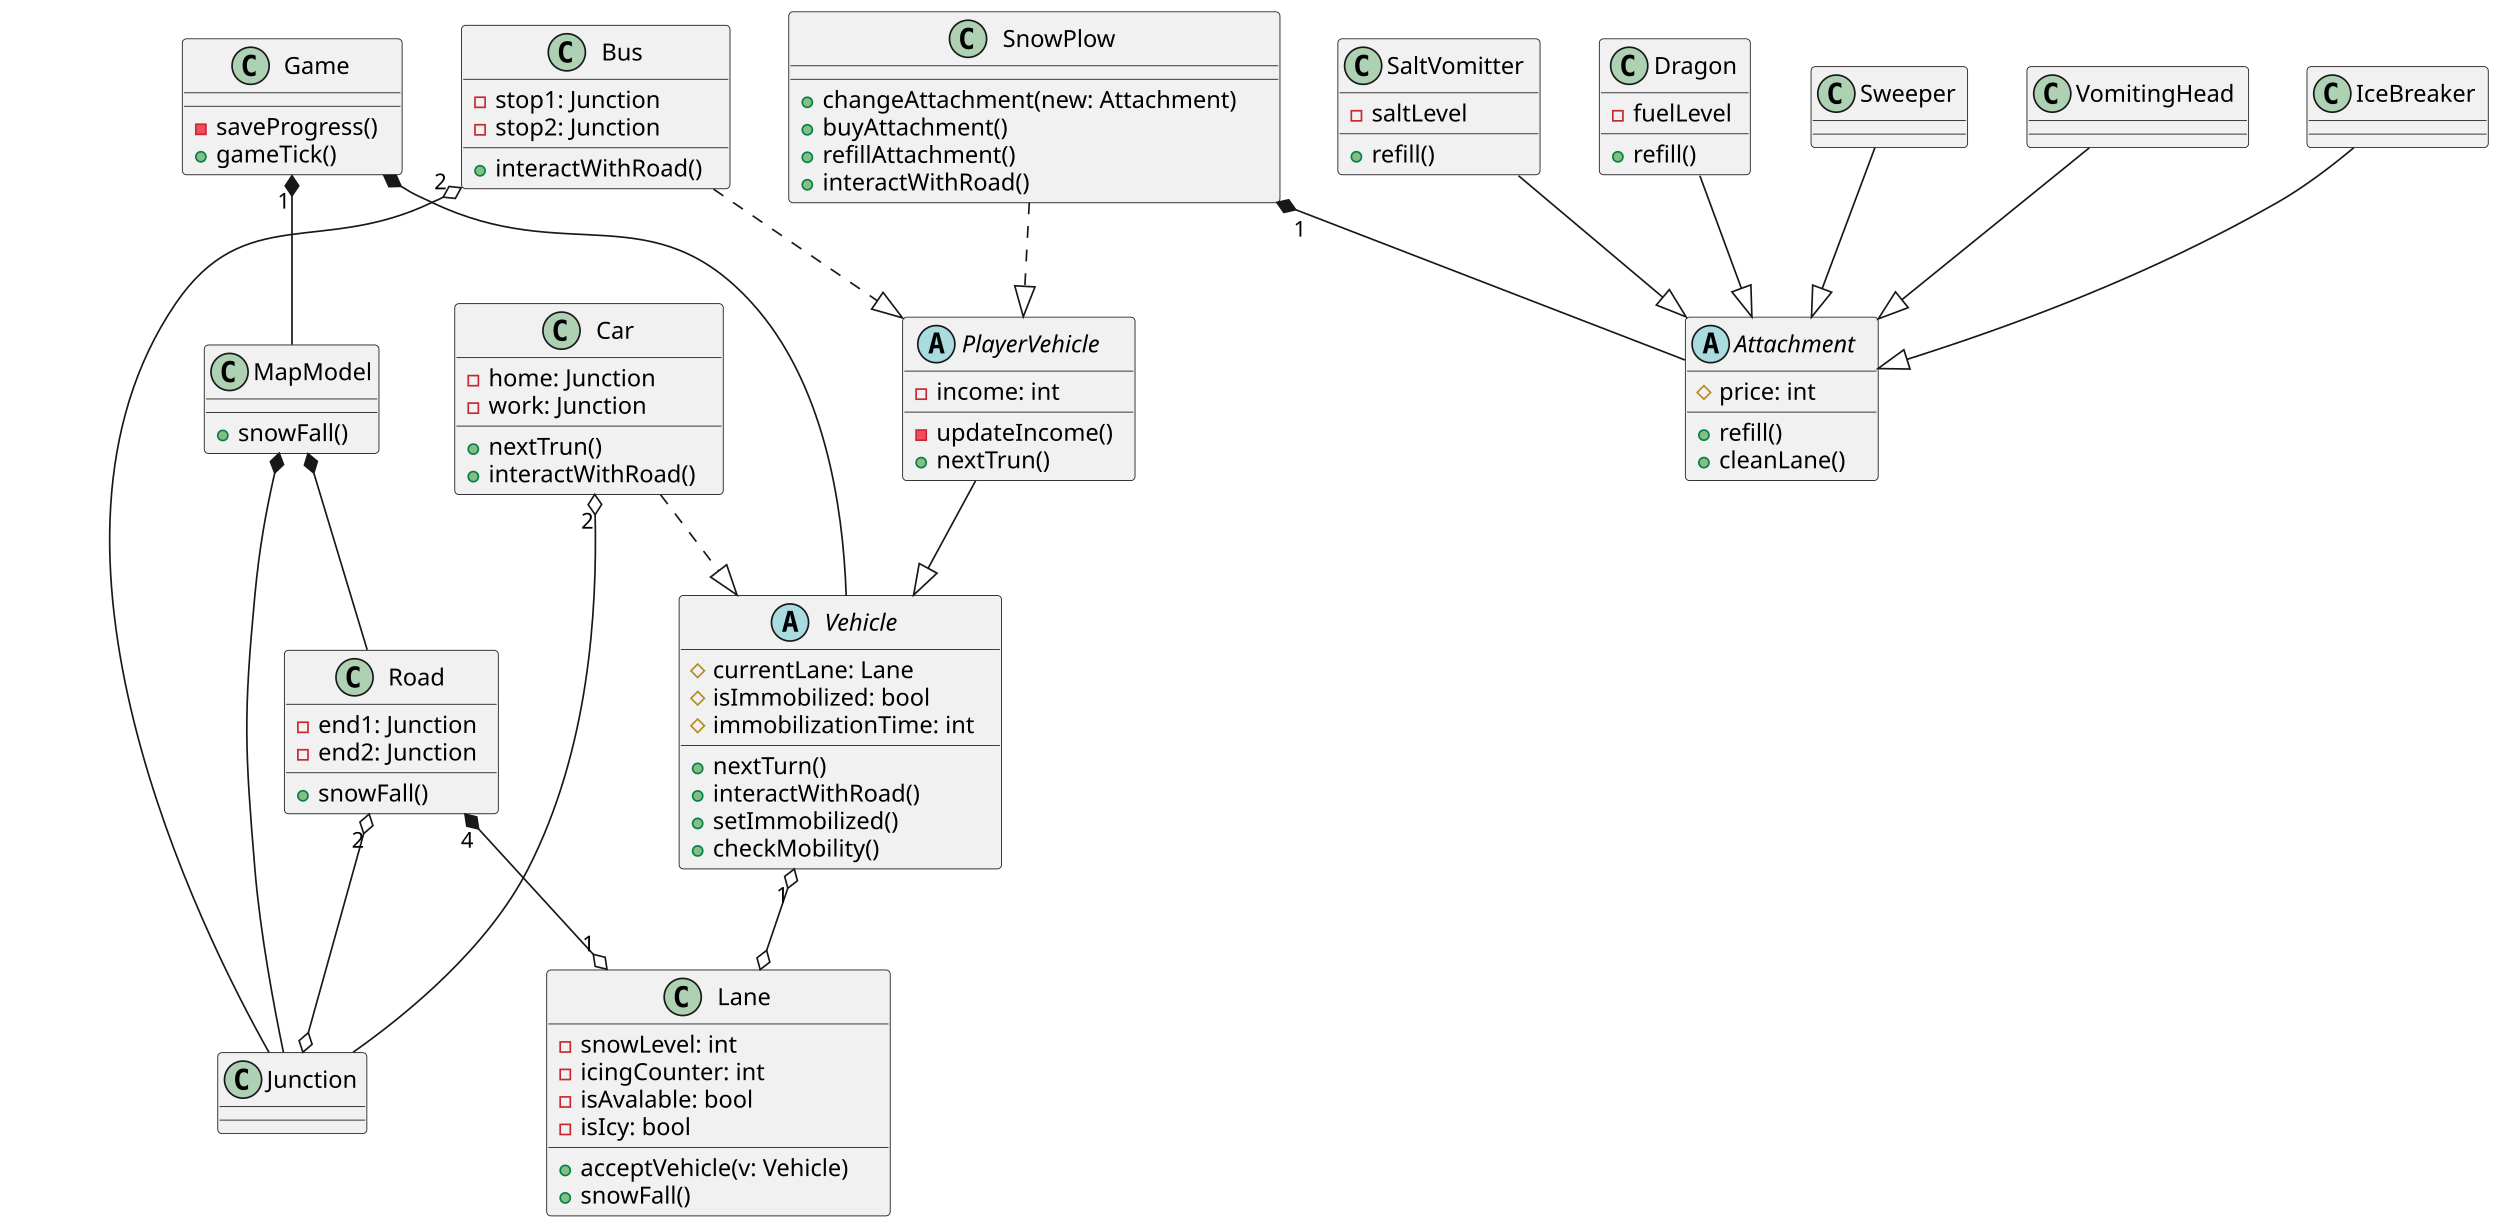
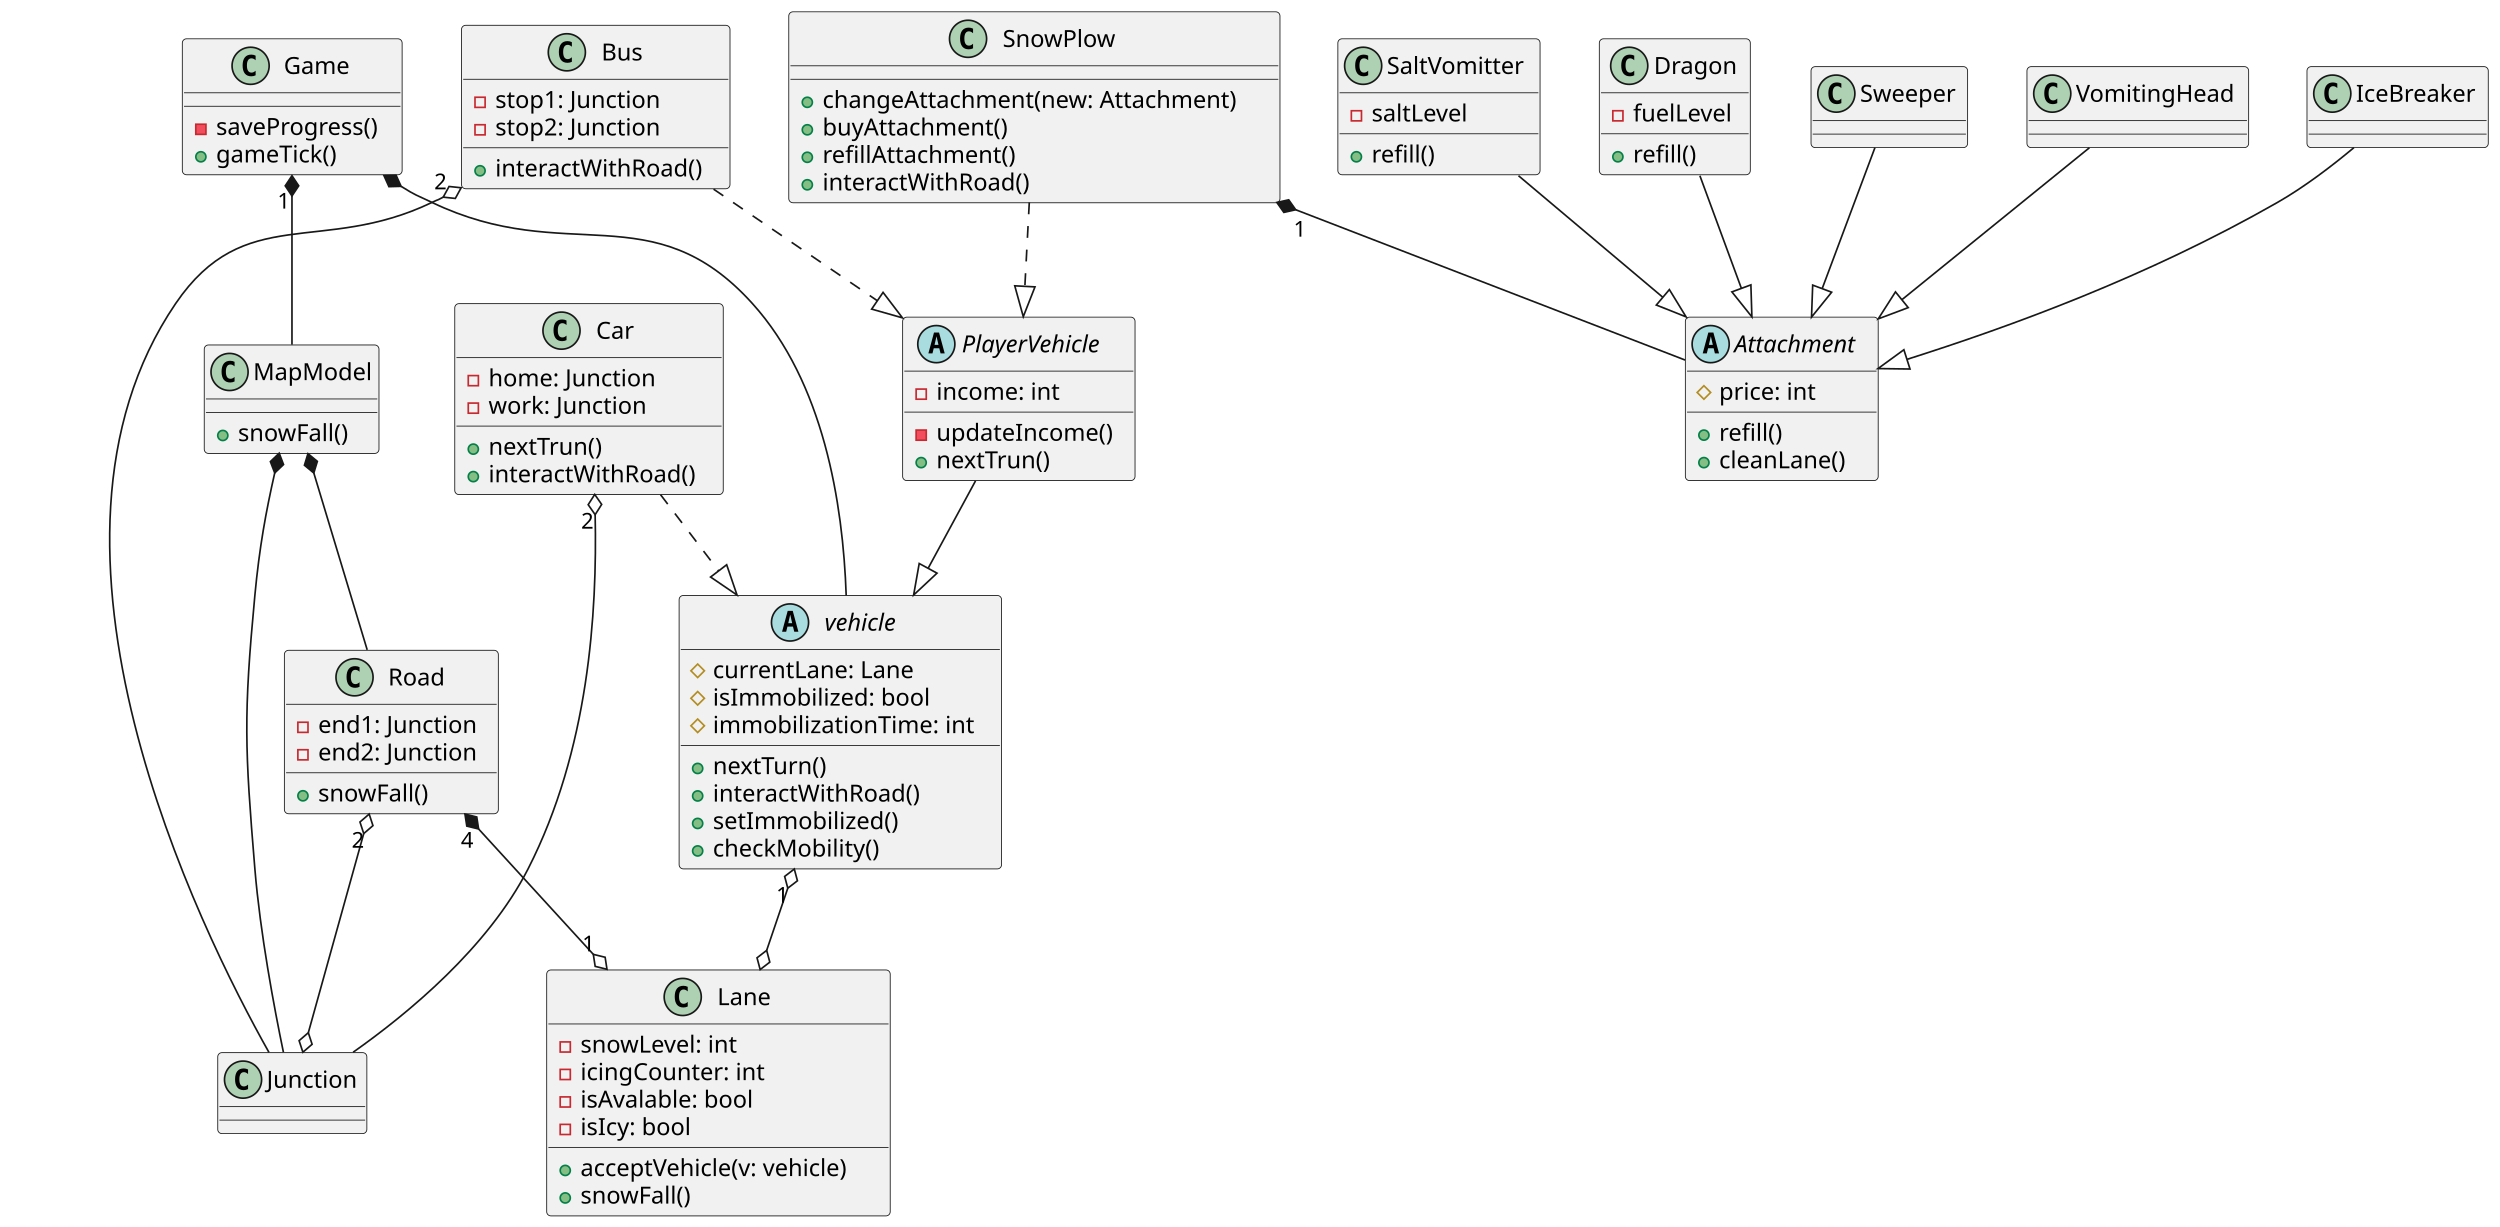
<svg xmlns="http://www.w3.org/2000/svg" contentStyleType="text/css" height="727px" preserveAspectRatio="none" style="width:1482px;height:727px;background:#FFFFFF;" version="1.1" viewBox="0 0 1482 727" width="1482px" zoomAndPan="magnify">
  <defs />
  <g>
    <g id="elem_Vehicle">
-       <rect codeLine="3" fill="#F1F1F1" height="162.078" id="Vehicle" rx="2.5" ry="2.5" style="stroke:#181818;stroke-width:0.5;" width="191.143" x="402.58" y="353" />
+       <rect codeLine="3" fill="#F1F1F1" height="162.078" id="vehicle" rx="2.5" ry="2.5" style="stroke:#181818;stroke-width:0.5;" width="191.143" x="402.58" y="353" />
      <ellipse cx="468.325" cy="369" fill="#A9DCDF" rx="11" ry="11" style="stroke:#181818;stroke-width:1.0;" />
      <path d="M468.434,364.344 L467.278,369.422 L469.606,369.422 L468.434,364.344 Z M466.95,362.109 L469.934,362.109 L473.293,374.5 L470.84,374.5 L470.075,371.438 L466.793,371.438 L466.043,374.5 L463.606,374.5 L466.95,362.109 Z " fill="#000000" />
-       <text fill="#000000" font-family="sans-serif" font-size="14" font-style="italic" lengthAdjust="spacing" textLength="51.153" x="488.825" y="373.847">Vehicle</text>
+       <text fill="#000000" font-family="sans-serif" font-size="14" font-style="italic" lengthAdjust="spacing" textLength="51.153" x="488.825" y="373.847">vehicle</text>
      <line style="stroke:#181818;stroke-width:0.5;" x1="403.58" x2="592.723" y1="385" y2="385" />
      <polygon fill="none" points="413.58,393.648,417.58,397.648,413.58,401.648,409.58,397.648" style="stroke:#B38D22;stroke-width:1.0;" />
      <text fill="#000000" font-family="sans-serif" font-size="14" lengthAdjust="spacing" textLength="127.955" x="422.58" y="401.995">currentLane: Lane</text>
      <polygon fill="none" points="413.58,409.945,417.58,413.945,413.58,417.945,409.58,413.945" style="stroke:#B38D22;stroke-width:1.0;" />
      <text fill="#000000" font-family="sans-serif" font-size="14" lengthAdjust="spacing" textLength="135.632" x="422.58" y="418.292">isImmobilized: bool</text>
      <polygon fill="none" points="413.58,426.242,417.58,430.242,413.58,434.242,409.58,430.242" style="stroke:#B38D22;stroke-width:1.0;" />
      <text fill="#000000" font-family="sans-serif" font-size="14" lengthAdjust="spacing" textLength="165.143" x="422.58" y="434.589">immobilizationTime: int</text>
      <line style="stroke:#181818;stroke-width:0.5;" x1="403.58" x2="592.723" y1="441.891" y2="441.891" />
      <ellipse cx="413.58" cy="455.539" fill="#84BE84" rx="3" ry="3" style="stroke:#038048;stroke-width:1.0;" />
      <text fill="#000000" font-family="sans-serif" font-size="14" lengthAdjust="spacing" textLength="74.238" x="422.58" y="458.886">nextTurn()</text>
      <ellipse cx="413.58" cy="471.836" fill="#84BE84" rx="3" ry="3" style="stroke:#038048;stroke-width:1.0;" />
      <text fill="#000000" font-family="sans-serif" font-size="14" lengthAdjust="spacing" textLength="133.164" x="422.58" y="475.183">interactWithRoad()</text>
      <ellipse cx="413.58" cy="488.133" fill="#84BE84" rx="3" ry="3" style="stroke:#038048;stroke-width:1.0;" />
      <text fill="#000000" font-family="sans-serif" font-size="14" lengthAdjust="spacing" textLength="117.694" x="422.58" y="491.479">setImmobilized()</text>
      <ellipse cx="413.58" cy="504.43" fill="#84BE84" rx="3" ry="3" style="stroke:#038048;stroke-width:1.0;" />
      <text fill="#000000" font-family="sans-serif" font-size="14" lengthAdjust="spacing" textLength="106.887" x="422.58" y="507.776">checkMobility()</text>
    </g>
    <g id="elem_PlayerVehicle">
      <rect codeLine="14" fill="#F1F1F1" height="96.891" id="PlayerVehicle" rx="2.5" ry="2.5" style="stroke:#181818;stroke-width:0.5;" width="137.768" x="535.08" y="188" />
      <ellipse cx="555.052" cy="204" fill="#A9DCDF" rx="11" ry="11" style="stroke:#181818;stroke-width:1.0;" />
      <path d="M555.161,199.344 L554.005,204.422 L556.333,204.422 L555.161,199.344 Z M553.677,197.109 L556.661,197.109 L560.021,209.5 L557.568,209.5 L556.802,206.438 L553.521,206.438 L552.771,209.5 L550.333,209.5 L553.677,197.109 Z " fill="#000000" />
      <text fill="#000000" font-family="sans-serif" font-size="14" font-style="italic" lengthAdjust="spacing" textLength="94.719" x="570.157" y="208.847">PlayerVehicle</text>
      <line style="stroke:#181818;stroke-width:0.5;" x1="536.08" x2="671.848" y1="220" y2="220" />
      <rect fill="none" height="6" style="stroke:#C82930;stroke-width:1.0;" width="6" x="543.08" y="230.648" />
      <text fill="#000000" font-family="sans-serif" font-size="14" lengthAdjust="spacing" textLength="78.695" x="555.08" y="236.995">income: int</text>
      <line style="stroke:#181818;stroke-width:0.5;" x1="536.08" x2="671.848" y1="244.297" y2="244.297" />
      <rect fill="#F24D5C" height="6" style="stroke:#C82930;stroke-width:1.0;" width="6" x="543.08" y="254.945" />
      <text fill="#000000" font-family="sans-serif" font-size="14" lengthAdjust="spacing" textLength="111.768" x="555.08" y="261.292">updateIncome()</text>
      <ellipse cx="546.08" cy="274.242" fill="#84BE84" rx="3" ry="3" style="stroke:#038048;stroke-width:1.0;" />
      <text fill="#000000" font-family="sans-serif" font-size="14" lengthAdjust="spacing" textLength="74.238" x="555.08" y="277.589">nextTrun()</text>
    </g>
    <g id="elem_Bus">
      <rect codeLine="20" fill="#F1F1F1" height="96.891" id="Bus" rx="2.5" ry="2.5" style="stroke:#181818;stroke-width:0.5;" width="159.164" x="273.58" y="15" />
      <ellipse cx="336.026" cy="31" fill="#ADD1B2" rx="11" ry="11" style="stroke:#181818;stroke-width:1.0;" />
      <path d="M338.995,36.641 Q338.417,36.938 337.776,37.078 Q337.136,37.234 336.433,37.234 Q333.933,37.234 332.604,35.594 Q331.292,33.938 331.292,30.812 Q331.292,27.688 332.604,26.031 Q333.933,24.375 336.433,24.375 Q337.136,24.375 337.776,24.531 Q338.433,24.688 338.995,24.984 L338.995,27.703 Q338.37,27.125 337.776,26.859 Q337.183,26.578 336.558,26.578 Q335.214,26.578 334.526,27.656 Q333.839,28.719 333.839,30.812 Q333.839,32.906 334.526,33.984 Q335.214,35.047 336.558,35.047 Q337.183,35.047 337.776,34.781 Q338.37,34.5 338.995,33.922 L338.995,36.641 Z " fill="#000000" />
      <text fill="#000000" font-family="sans-serif" font-size="14" lengthAdjust="spacing" textLength="25.771" x="356.526" y="35.847">Bus</text>
      <line style="stroke:#181818;stroke-width:0.5;" x1="274.58" x2="431.744" y1="47" y2="47" />
      <rect fill="none" height="6" style="stroke:#C82930;stroke-width:1.0;" width="6" x="281.58" y="57.648" />
      <text fill="#000000" font-family="sans-serif" font-size="14" lengthAdjust="spacing" textLength="104.699" x="293.58" y="63.995">stop1: Junction</text>
      <rect fill="none" height="6" style="stroke:#C82930;stroke-width:1.0;" width="6" x="281.58" y="73.945" />
      <text fill="#000000" font-family="sans-serif" font-size="14" lengthAdjust="spacing" textLength="104.699" x="293.58" y="80.292">stop2: Junction</text>
      <line style="stroke:#181818;stroke-width:0.5;" x1="274.58" x2="431.744" y1="87.594" y2="87.594" />
      <ellipse cx="284.58" cy="101.242" fill="#84BE84" rx="3" ry="3" style="stroke:#038048;stroke-width:1.0;" />
      <text fill="#000000" font-family="sans-serif" font-size="14" lengthAdjust="spacing" textLength="133.164" x="293.58" y="104.589">interactWithRoad()</text>
    </g>
    <g id="elem_SnowPlow">
      <rect codeLine="26" fill="#F1F1F1" height="113.188" id="SnowPlow" rx="2.5" ry="2.5" style="stroke:#181818;stroke-width:0.5;" width="291.187" x="467.58" y="7" />
      <ellipse cx="573.862" cy="23" fill="#ADD1B2" rx="11" ry="11" style="stroke:#181818;stroke-width:1.0;" />
      <path d="M576.831,28.641 Q576.252,28.938 575.612,29.078 Q574.971,29.234 574.268,29.234 Q571.768,29.234 570.44,27.594 Q569.127,25.938 569.127,22.812 Q569.127,19.688 570.44,18.031 Q571.768,16.375 574.268,16.375 Q574.971,16.375 575.612,16.531 Q576.268,16.688 576.831,16.984 L576.831,19.703 Q576.206,19.125 575.612,18.859 Q575.018,18.578 574.393,18.578 Q573.049,18.578 572.362,19.656 Q571.674,20.719 571.674,22.812 Q571.674,24.906 572.362,25.984 Q573.049,27.047 574.393,27.047 Q575.018,27.047 575.612,26.781 Q576.206,26.5 576.831,25.922 L576.831,28.641 Z " fill="#000000" />
      <text fill="#000000" font-family="sans-serif" font-size="14" lengthAdjust="spacing" textLength="70.123" x="594.362" y="27.847">SnowPlow</text>
      <line style="stroke:#181818;stroke-width:0.5;" x1="468.58" x2="757.766" y1="39" y2="39" />
      <line style="stroke:#181818;stroke-width:0.5;" x1="468.58" x2="757.766" y1="47" y2="47" />
      <ellipse cx="478.58" cy="60.648" fill="#84BE84" rx="3" ry="3" style="stroke:#038048;stroke-width:1.0;" />
      <text fill="#000000" font-family="sans-serif" font-size="14" lengthAdjust="spacing" textLength="265.187" x="487.58" y="63.995">changeAttachment(new: Attachment)</text>
      <ellipse cx="478.58" cy="76.945" fill="#84BE84" rx="3" ry="3" style="stroke:#038048;stroke-width:1.0;" />
      <text fill="#000000" font-family="sans-serif" font-size="14" lengthAdjust="spacing" textLength="119.287" x="487.58" y="80.292">buyAttachment()</text>
      <ellipse cx="478.58" cy="93.242" fill="#84BE84" rx="3" ry="3" style="stroke:#038048;stroke-width:1.0;" />
      <text fill="#000000" font-family="sans-serif" font-size="14" lengthAdjust="spacing" textLength="124.209" x="487.58" y="96.589">refillAttachment()</text>
      <ellipse cx="478.58" cy="109.539" fill="#84BE84" rx="3" ry="3" style="stroke:#038048;stroke-width:1.0;" />
      <text fill="#000000" font-family="sans-serif" font-size="14" lengthAdjust="spacing" textLength="133.164" x="487.58" y="112.886">interactWithRoad()</text>
    </g>
    <g id="elem_Car">
      <rect codeLine="33" fill="#F1F1F1" height="113.188" id="Car" rx="2.5" ry="2.5" style="stroke:#181818;stroke-width:0.5;" width="159.164" x="269.58" y="180" />
      <ellipse cx="332.857" cy="196" fill="#ADD1B2" rx="11" ry="11" style="stroke:#181818;stroke-width:1.0;" />
      <path d="M335.826,201.641 Q335.248,201.938 334.607,202.078 Q333.966,202.234 333.263,202.234 Q330.763,202.234 329.435,200.594 Q328.123,198.938 328.123,195.812 Q328.123,192.688 329.435,191.031 Q330.763,189.375 333.263,189.375 Q333.966,189.375 334.607,189.531 Q335.263,189.688 335.826,189.984 L335.826,192.703 Q335.201,192.125 334.607,191.859 Q334.013,191.578 333.388,191.578 Q332.044,191.578 331.357,192.656 Q330.669,193.719 330.669,195.812 Q330.669,197.906 331.357,198.984 Q332.044,200.047 333.388,200.047 Q334.013,200.047 334.607,199.781 Q335.201,199.5 335.826,198.922 L335.826,201.641 Z " fill="#000000" />
      <text fill="#000000" font-family="sans-serif" font-size="14" lengthAdjust="spacing" textLength="24.11" x="353.357" y="200.847">Car</text>
      <line style="stroke:#181818;stroke-width:0.5;" x1="270.58" x2="427.744" y1="212" y2="212" />
      <rect fill="none" height="6" style="stroke:#C82930;stroke-width:1.0;" width="6" x="277.58" y="222.648" />
      <text fill="#000000" font-family="sans-serif" font-size="14" lengthAdjust="spacing" textLength="105.246" x="289.58" y="228.995">home: Junction</text>
      <rect fill="none" height="6" style="stroke:#C82930;stroke-width:1.0;" width="6" x="277.58" y="238.945" />
      <text fill="#000000" font-family="sans-serif" font-size="14" lengthAdjust="spacing" textLength="99.436" x="289.58" y="245.292">work: Junction</text>
      <line style="stroke:#181818;stroke-width:0.5;" x1="270.58" x2="427.744" y1="252.594" y2="252.594" />
      <ellipse cx="280.58" cy="266.242" fill="#84BE84" rx="3" ry="3" style="stroke:#038048;stroke-width:1.0;" />
      <text fill="#000000" font-family="sans-serif" font-size="14" lengthAdjust="spacing" textLength="74.238" x="289.58" y="269.589">nextTrun()</text>
      <ellipse cx="280.58" cy="282.539" fill="#84BE84" rx="3" ry="3" style="stroke:#038048;stroke-width:1.0;" />
      <text fill="#000000" font-family="sans-serif" font-size="14" lengthAdjust="spacing" textLength="133.164" x="289.58" y="285.886">interactWithRoad()</text>
    </g>
    <g id="elem_Attachment">
      <rect codeLine="40" fill="#F1F1F1" height="96.891" id="Attachment" rx="2.5" ry="2.5" style="stroke:#181818;stroke-width:0.5;" width="114.318" x="999.08" y="188" />
      <ellipse cx="1014.08" cy="204" fill="#A9DCDF" rx="11" ry="11" style="stroke:#181818;stroke-width:1.0;" />
      <path d="M1014.189,199.344 L1013.033,204.422 L1015.361,204.422 L1014.189,199.344 Z M1012.705,197.109 L1015.689,197.109 L1019.049,209.5 L1016.596,209.5 L1015.83,206.438 L1012.549,206.438 L1011.799,209.5 L1009.361,209.5 L1012.705,197.109 Z " fill="#000000" />
      <text fill="#000000" font-family="sans-serif" font-size="14" font-style="italic" lengthAdjust="spacing" textLength="82.318" x="1028.08" y="208.847">Attachment</text>
      <line style="stroke:#181818;stroke-width:0.5;" x1="1000.08" x2="1112.398" y1="220" y2="220" />
      <polygon fill="none" points="1010.08,228.648,1014.08,232.648,1010.08,236.648,1006.08,232.648" style="stroke:#B38D22;stroke-width:1.0;" />
      <text fill="#000000" font-family="sans-serif" font-size="14" lengthAdjust="spacing" textLength="62.262" x="1019.08" y="236.995">price: int</text>
      <line style="stroke:#181818;stroke-width:0.5;" x1="1000.08" x2="1112.398" y1="244.297" y2="244.297" />
      <ellipse cx="1010.08" cy="257.945" fill="#84BE84" rx="3" ry="3" style="stroke:#038048;stroke-width:1.0;" />
      <text fill="#000000" font-family="sans-serif" font-size="14" lengthAdjust="spacing" textLength="41.891" x="1019.08" y="261.292">refill()</text>
      <ellipse cx="1010.08" cy="274.242" fill="#84BE84" rx="3" ry="3" style="stroke:#038048;stroke-width:1.0;" />
      <text fill="#000000" font-family="sans-serif" font-size="14" lengthAdjust="spacing" textLength="82.441" x="1019.08" y="277.589">cleanLane()</text>
    </g>
    <g id="elem_Dragon">
      <rect codeLine="48" fill="#F1F1F1" height="80.594" id="Dragon" rx="2.5" ry="2.5" style="stroke:#181818;stroke-width:0.5;" width="89.506" x="948.08" y="23" />
      <ellipse cx="965.809" cy="39" fill="#ADD1B2" rx="11" ry="11" style="stroke:#181818;stroke-width:1.0;" />
      <path d="M968.778,44.641 Q968.2,44.938 967.559,45.078 Q966.919,45.234 966.216,45.234 Q963.716,45.234 962.388,43.594 Q961.075,41.938 961.075,38.812 Q961.075,35.688 962.388,34.031 Q963.716,32.375 966.216,32.375 Q966.919,32.375 967.559,32.531 Q968.216,32.688 968.778,32.984 L968.778,35.703 Q968.153,35.125 967.559,34.859 Q966.966,34.578 966.341,34.578 Q964.997,34.578 964.309,35.656 Q963.622,36.719 963.622,38.812 Q963.622,40.906 964.309,41.984 Q964.997,43.047 966.341,43.047 Q966.966,43.047 967.559,42.781 Q968.153,42.5 968.778,41.922 L968.778,44.641 Z " fill="#000000" />
      <text fill="#000000" font-family="sans-serif" font-size="14" lengthAdjust="spacing" textLength="51.44" x="980.416" y="43.847">Dragon</text>
      <line style="stroke:#181818;stroke-width:0.5;" x1="949.08" x2="1036.586" y1="55" y2="55" />
      <rect fill="none" height="6" style="stroke:#C82930;stroke-width:1.0;" width="6" x="956.08" y="65.648" />
      <text fill="#000000" font-family="sans-serif" font-size="14" lengthAdjust="spacing" textLength="63.506" x="968.08" y="71.995">fuelLevel</text>
      <line style="stroke:#181818;stroke-width:0.5;" x1="949.08" x2="1036.586" y1="79.297" y2="79.297" />
      <ellipse cx="959.08" cy="92.945" fill="#84BE84" rx="3" ry="3" style="stroke:#038048;stroke-width:1.0;" />
      <text fill="#000000" font-family="sans-serif" font-size="14" lengthAdjust="spacing" textLength="41.891" x="968.08" y="96.292">refill()</text>
    </g>
    <g id="elem_Sweeper">
      <rect codeLine="52" fill="#F1F1F1" height="48" id="Sweeper" rx="2.5" ry="2.5" style="stroke:#181818;stroke-width:0.5;" width="92.819" x="1073.58" y="39.5" />
      <ellipse cx="1088.58" cy="55.5" fill="#ADD1B2" rx="11" ry="11" style="stroke:#181818;stroke-width:1.0;" />
      <path d="M1091.549,61.141 Q1090.971,61.438 1090.33,61.578 Q1089.689,61.734 1088.986,61.734 Q1086.486,61.734 1085.158,60.094 Q1083.846,58.438 1083.846,55.312 Q1083.846,52.188 1085.158,50.531 Q1086.486,48.875 1088.986,48.875 Q1089.689,48.875 1090.33,49.031 Q1090.986,49.188 1091.549,49.484 L1091.549,52.203 Q1090.924,51.625 1090.33,51.359 Q1089.736,51.078 1089.111,51.078 Q1087.767,51.078 1087.08,52.156 Q1086.392,53.219 1086.392,55.312 Q1086.392,57.406 1087.08,58.484 Q1087.767,59.547 1089.111,59.547 Q1089.736,59.547 1090.33,59.281 Q1090.924,59 1091.549,58.422 L1091.549,61.141 Z " fill="#000000" />
      <text fill="#000000" font-family="sans-serif" font-size="14" lengthAdjust="spacing" textLength="60.819" x="1102.58" y="60.347">Sweeper</text>
      <line style="stroke:#181818;stroke-width:0.5;" x1="1074.58" x2="1165.399" y1="71.5" y2="71.5" />
      <line style="stroke:#181818;stroke-width:0.5;" x1="1074.58" x2="1165.399" y1="79.5" y2="79.5" />
    </g>
    <g id="elem_VomitingHead">
      <rect codeLine="53" fill="#F1F1F1" height="48" id="VomitingHead" rx="2.5" ry="2.5" style="stroke:#181818;stroke-width:0.5;" width="131.415" x="1201.58" y="39.5" />
      <ellipse cx="1216.58" cy="55.5" fill="#ADD1B2" rx="11" ry="11" style="stroke:#181818;stroke-width:1.0;" />
      <path d="M1219.549,61.141 Q1218.971,61.438 1218.33,61.578 Q1217.689,61.734 1216.986,61.734 Q1214.486,61.734 1213.158,60.094 Q1211.846,58.438 1211.846,55.312 Q1211.846,52.188 1213.158,50.531 Q1214.486,48.875 1216.986,48.875 Q1217.689,48.875 1218.33,49.031 Q1218.986,49.188 1219.549,49.484 L1219.549,52.203 Q1218.924,51.625 1218.33,51.359 Q1217.736,51.078 1217.111,51.078 Q1215.767,51.078 1215.08,52.156 Q1214.392,53.219 1214.392,55.312 Q1214.392,57.406 1215.08,58.484 Q1215.767,59.547 1217.111,59.547 Q1217.736,59.547 1218.33,59.281 Q1218.924,59 1219.549,58.422 L1219.549,61.141 Z " fill="#000000" />
      <text fill="#000000" font-family="sans-serif" font-size="14" lengthAdjust="spacing" textLength="99.415" x="1230.58" y="60.347">VomitingHead</text>
      <line style="stroke:#181818;stroke-width:0.5;" x1="1202.58" x2="1331.995" y1="71.5" y2="71.5" />
      <line style="stroke:#181818;stroke-width:0.5;" x1="1202.58" x2="1331.995" y1="79.5" y2="79.5" />
    </g>
    <g id="elem_IceBreaker">
      <rect codeLine="54" fill="#F1F1F1" height="48" id="IceBreaker" rx="2.5" ry="2.5" style="stroke:#181818;stroke-width:0.5;" width="107.469" x="1367.58" y="39.5" />
      <ellipse cx="1382.58" cy="55.5" fill="#ADD1B2" rx="11" ry="11" style="stroke:#181818;stroke-width:1.0;" />
      <path d="M1385.549,61.141 Q1384.971,61.438 1384.33,61.578 Q1383.689,61.734 1382.986,61.734 Q1380.486,61.734 1379.158,60.094 Q1377.846,58.438 1377.846,55.312 Q1377.846,52.188 1379.158,50.531 Q1380.486,48.875 1382.986,48.875 Q1383.689,48.875 1384.33,49.031 Q1384.986,49.188 1385.549,49.484 L1385.549,52.203 Q1384.924,51.625 1384.33,51.359 Q1383.736,51.078 1383.111,51.078 Q1381.767,51.078 1381.08,52.156 Q1380.392,53.219 1380.392,55.312 Q1380.392,57.406 1381.08,58.484 Q1381.767,59.547 1383.111,59.547 Q1383.736,59.547 1384.33,59.281 Q1384.924,59 1385.549,58.422 L1385.549,61.141 Z " fill="#000000" />
      <text fill="#000000" font-family="sans-serif" font-size="14" lengthAdjust="spacing" textLength="75.469" x="1396.58" y="60.347">IceBreaker</text>
      <line style="stroke:#181818;stroke-width:0.5;" x1="1368.58" x2="1474.049" y1="71.5" y2="71.5" />
      <line style="stroke:#181818;stroke-width:0.5;" x1="1368.58" x2="1474.049" y1="79.5" y2="79.5" />
    </g>
    <g id="elem_SaltVomitter">
      <rect codeLine="55" fill="#F1F1F1" height="80.594" id="SaltVomitter" rx="2.5" ry="2.5" style="stroke:#181818;stroke-width:0.5;" width="119.862" x="793.08" y="23" />
      <ellipse cx="808.08" cy="39" fill="#ADD1B2" rx="11" ry="11" style="stroke:#181818;stroke-width:1.0;" />
      <path d="M811.049,44.641 Q810.471,44.938 809.83,45.078 Q809.189,45.234 808.486,45.234 Q805.986,45.234 804.658,43.594 Q803.346,41.938 803.346,38.812 Q803.346,35.688 804.658,34.031 Q805.986,32.375 808.486,32.375 Q809.189,32.375 809.83,32.531 Q810.486,32.688 811.049,32.984 L811.049,35.703 Q810.424,35.125 809.83,34.859 Q809.236,34.578 808.611,34.578 Q807.268,34.578 806.58,35.656 Q805.893,36.719 805.893,38.812 Q805.893,40.906 806.58,41.984 Q807.268,43.047 808.611,43.047 Q809.236,43.047 809.83,42.781 Q810.424,42.5 811.049,41.922 L811.049,44.641 Z " fill="#000000" />
      <text fill="#000000" font-family="sans-serif" font-size="14" lengthAdjust="spacing" textLength="87.862" x="822.08" y="43.847">SaltVomitter</text>
      <line style="stroke:#181818;stroke-width:0.5;" x1="794.08" x2="911.942" y1="55" y2="55" />
      <rect fill="none" height="6" style="stroke:#C82930;stroke-width:1.0;" width="6" x="801.08" y="65.648" />
      <text fill="#000000" font-family="sans-serif" font-size="14" lengthAdjust="spacing" textLength="62.453" x="813.08" y="71.995">saltLevel</text>
      <line style="stroke:#181818;stroke-width:0.5;" x1="794.08" x2="911.942" y1="79.297" y2="79.297" />
      <ellipse cx="804.08" cy="92.945" fill="#84BE84" rx="3" ry="3" style="stroke:#038048;stroke-width:1.0;" />
      <text fill="#000000" font-family="sans-serif" font-size="14" lengthAdjust="spacing" textLength="41.891" x="813.08" y="96.292">refill()</text>
    </g>
    <g id="elem_Road">
      <rect codeLine="61" fill="#F1F1F1" height="96.891" id="Road" rx="2.5" ry="2.5" style="stroke:#181818;stroke-width:0.5;" width="126.837" x="168.58" y="385.5" />
      <ellipse cx="210.165" cy="401.5" fill="#ADD1B2" rx="11" ry="11" style="stroke:#181818;stroke-width:1.0;" />
      <path d="M213.134,407.141 Q212.556,407.438 211.915,407.578 Q211.274,407.734 210.571,407.734 Q208.071,407.734 206.743,406.094 Q205.431,404.438 205.431,401.312 Q205.431,398.188 206.743,396.531 Q208.071,394.875 210.571,394.875 Q211.274,394.875 211.915,395.031 Q212.571,395.188 213.134,395.484 L213.134,398.203 Q212.509,397.625 211.915,397.359 Q211.321,397.078 210.696,397.078 Q209.353,397.078 208.665,398.156 Q207.978,399.219 207.978,401.312 Q207.978,403.406 208.665,404.484 Q209.353,405.547 210.696,405.547 Q211.321,405.547 211.915,405.281 Q212.509,405 213.134,404.422 L213.134,407.141 Z " fill="#000000" />
      <text fill="#000000" font-family="sans-serif" font-size="14" lengthAdjust="spacing" textLength="35.759" x="230.073" y="406.347">Road</text>
      <line style="stroke:#181818;stroke-width:0.5;" x1="169.58" x2="294.417" y1="417.5" y2="417.5" />
      <rect fill="none" height="6" style="stroke:#C82930;stroke-width:1.0;" width="6" x="176.58" y="428.148" />
      <text fill="#000000" font-family="sans-serif" font-size="14" lengthAdjust="spacing" textLength="100.837" x="188.58" y="434.495">end1: Junction</text>
      <rect fill="none" height="6" style="stroke:#C82930;stroke-width:1.0;" width="6" x="176.58" y="444.445" />
      <text fill="#000000" font-family="sans-serif" font-size="14" lengthAdjust="spacing" textLength="100.837" x="188.58" y="450.792">end2: Junction</text>
      <line style="stroke:#181818;stroke-width:0.5;" x1="169.58" x2="294.417" y1="458.094" y2="458.094" />
      <ellipse cx="179.58" cy="471.742" fill="#84BE84" rx="3" ry="3" style="stroke:#038048;stroke-width:1.0;" />
      <text fill="#000000" font-family="sans-serif" font-size="14" lengthAdjust="spacing" textLength="71.518" x="188.58" y="475.089">snowFall()</text>
    </g>
    <g id="elem_Lane">
      <rect codeLine="67" fill="#F1F1F1" height="145.781" id="Lane" rx="2.5" ry="2.5" style="stroke:#181818;stroke-width:0.5;" width="203.645" x="324.08" y="575" />
      <ellipse cx="404.72" cy="591" fill="#ADD1B2" rx="11" ry="11" style="stroke:#181818;stroke-width:1.0;" />
      <path d="M407.689,596.641 Q407.111,596.938 406.47,597.078 Q405.829,597.234 405.126,597.234 Q402.626,597.234 401.298,595.594 Q399.986,593.938 399.986,590.812 Q399.986,587.688 401.298,586.031 Q402.626,584.375 405.126,584.375 Q405.829,584.375 406.47,584.531 Q407.126,584.688 407.689,584.984 L407.689,587.703 Q407.064,587.125 406.47,586.859 Q405.876,586.578 405.251,586.578 Q403.908,586.578 403.22,587.656 Q402.533,588.719 402.533,590.812 Q402.533,592.906 403.22,593.984 Q403.908,595.047 405.251,595.047 Q405.876,595.047 406.47,594.781 Q407.064,594.5 407.689,593.922 L407.689,596.641 Z " fill="#000000" />
      <text fill="#000000" font-family="sans-serif" font-size="14" lengthAdjust="spacing" textLength="33.865" x="425.22" y="595.847">Lane</text>
      <line style="stroke:#181818;stroke-width:0.5;" x1="325.08" x2="526.726" y1="607" y2="607" />
      <rect fill="none" height="6" style="stroke:#C82930;stroke-width:1.0;" width="6" x="332.08" y="617.648" />
      <text fill="#000000" font-family="sans-serif" font-size="14" lengthAdjust="spacing" textLength="100.803" x="344.08" y="623.995">snowLevel: int</text>
      <rect fill="none" height="6" style="stroke:#C82930;stroke-width:1.0;" width="6" x="332.08" y="633.945" />
      <text fill="#000000" font-family="sans-serif" font-size="14" lengthAdjust="spacing" textLength="116.601" x="344.08" y="640.292">icingCounter: int</text>
      <rect fill="none" height="6" style="stroke:#C82930;stroke-width:1.0;" width="6" x="332.08" y="650.242" />
      <text fill="#000000" font-family="sans-serif" font-size="14" lengthAdjust="spacing" textLength="110.558" x="344.08" y="656.589">isAvalable: bool</text>
      <rect fill="none" height="6" style="stroke:#C82930;stroke-width:1.0;" width="6" x="332.08" y="666.539" />
      <text fill="#000000" font-family="sans-serif" font-size="14" lengthAdjust="spacing" textLength="70.369" x="344.08" y="672.886">isIcy: bool</text>
      <line style="stroke:#181818;stroke-width:0.5;" x1="325.08" x2="526.726" y1="680.188" y2="680.188" />
      <ellipse cx="335.08" cy="693.836" fill="#84BE84" rx="3" ry="3" style="stroke:#038048;stroke-width:1.0;" />
-       <text fill="#000000" font-family="sans-serif" font-size="14" lengthAdjust="spacing" textLength="177.645" x="344.08" y="697.183">acceptVehicle(v: Vehicle)</text>
+       <text fill="#000000" font-family="sans-serif" font-size="14" lengthAdjust="spacing" textLength="177.645" x="344.08" y="697.183">acceptVehicle(v: vehicle)</text>
      <ellipse cx="335.08" cy="710.133" fill="#84BE84" rx="3" ry="3" style="stroke:#038048;stroke-width:1.0;" />
      <text fill="#000000" font-family="sans-serif" font-size="14" lengthAdjust="spacing" textLength="71.518" x="344.08" y="713.48">snowFall()</text>
    </g>
    <g id="elem_Junction">
      <rect codeLine="77" fill="#F1F1F1" height="48" id="Junction" rx="2.5" ry="2.5" style="stroke:#181818;stroke-width:0.5;" width="88.39" x="129.08" y="624" />
      <ellipse cx="144.08" cy="640" fill="#ADD1B2" rx="11" ry="11" style="stroke:#181818;stroke-width:1.0;" />
      <path d="M147.049,645.641 Q146.471,645.938 145.83,646.078 Q145.189,646.234 144.486,646.234 Q141.986,646.234 140.658,644.594 Q139.346,642.938 139.346,639.812 Q139.346,636.688 140.658,635.031 Q141.986,633.375 144.486,633.375 Q145.189,633.375 145.83,633.531 Q146.486,633.688 147.049,633.984 L147.049,636.703 Q146.424,636.125 145.83,635.859 Q145.236,635.578 144.611,635.578 Q143.268,635.578 142.58,636.656 Q141.893,637.719 141.893,639.812 Q141.893,641.906 142.58,642.984 Q143.268,644.047 144.611,644.047 Q145.236,644.047 145.83,643.781 Q146.424,643.5 147.049,642.922 L147.049,645.641 Z " fill="#000000" />
      <text fill="#000000" font-family="sans-serif" font-size="14" lengthAdjust="spacing" textLength="56.39" x="158.08" y="644.847">Junction</text>
      <line style="stroke:#181818;stroke-width:0.5;" x1="130.08" x2="216.47" y1="656" y2="656" />
      <line style="stroke:#181818;stroke-width:0.5;" x1="130.08" x2="216.47" y1="664" y2="664" />
    </g>
    <g id="elem_MapModel">
      <rect codeLine="79" fill="#F1F1F1" height="64.297" id="MapModel" rx="2.5" ry="2.5" style="stroke:#181818;stroke-width:0.5;" width="103.579" x="121.08" y="204.5" />
      <ellipse cx="136.08" cy="220.5" fill="#ADD1B2" rx="11" ry="11" style="stroke:#181818;stroke-width:1.0;" />
      <path d="M139.049,226.141 Q138.471,226.438 137.83,226.578 Q137.189,226.734 136.486,226.734 Q133.986,226.734 132.658,225.094 Q131.346,223.438 131.346,220.312 Q131.346,217.188 132.658,215.531 Q133.986,213.875 136.486,213.875 Q137.189,213.875 137.83,214.031 Q138.486,214.188 139.049,214.484 L139.049,217.203 Q138.424,216.625 137.83,216.359 Q137.236,216.078 136.611,216.078 Q135.268,216.078 134.58,217.156 Q133.893,218.219 133.893,220.312 Q133.893,222.406 134.58,223.484 Q135.268,224.547 136.611,224.547 Q137.236,224.547 137.83,224.281 Q138.424,224 139.049,223.422 L139.049,226.141 Z " fill="#000000" />
      <text fill="#000000" font-family="sans-serif" font-size="14" lengthAdjust="spacing" textLength="71.579" x="150.08" y="225.347">MapModel</text>
      <line style="stroke:#181818;stroke-width:0.5;" x1="122.08" x2="223.659" y1="236.5" y2="236.5" />
      <line style="stroke:#181818;stroke-width:0.5;" x1="122.08" x2="223.659" y1="244.5" y2="244.5" />
      <ellipse cx="132.08" cy="258.148" fill="#84BE84" rx="3" ry="3" style="stroke:#038048;stroke-width:1.0;" />
      <text fill="#000000" font-family="sans-serif" font-size="14" lengthAdjust="spacing" textLength="71.518" x="141.08" y="261.495">snowFall()</text>
    </g>
    <g id="elem_Game">
      <rect codeLine="83" fill="#F1F1F1" height="80.594" id="Game" rx="2.5" ry="2.5" style="stroke:#181818;stroke-width:0.5;" width="130.303" x="108.08" y="23" />
      <ellipse cx="148.561" cy="39" fill="#ADD1B2" rx="11" ry="11" style="stroke:#181818;stroke-width:1.0;" />
      <path d="M151.53,44.641 Q150.951,44.938 150.311,45.078 Q149.67,45.234 148.967,45.234 Q146.467,45.234 145.139,43.594 Q143.826,41.938 143.826,38.812 Q143.826,35.688 145.139,34.031 Q146.467,32.375 148.967,32.375 Q149.67,32.375 150.311,32.531 Q150.967,32.688 151.53,32.984 L151.53,35.703 Q150.905,35.125 150.311,34.859 Q149.717,34.578 149.092,34.578 Q147.748,34.578 147.061,35.656 Q146.373,36.719 146.373,38.812 Q146.373,40.906 147.061,41.984 Q147.748,43.047 149.092,43.047 Q149.717,43.047 150.311,42.781 Q150.905,42.5 151.53,41.922 L151.53,44.641 Z " fill="#000000" />
      <text fill="#000000" font-family="sans-serif" font-size="14" lengthAdjust="spacing" textLength="41.679" x="168.223" y="43.847">Game</text>
      <line style="stroke:#181818;stroke-width:0.5;" x1="109.08" x2="237.383" y1="55" y2="55" />
      <line style="stroke:#181818;stroke-width:0.5;" x1="109.08" x2="237.383" y1="63" y2="63" />
      <rect fill="#F24D5C" height="6" style="stroke:#C82930;stroke-width:1.0;" width="6" x="116.08" y="73.648" />
      <text fill="#000000" font-family="sans-serif" font-size="14" lengthAdjust="spacing" textLength="104.303" x="128.08" y="79.995">saveProgress()</text>
      <ellipse cx="119.08" cy="92.945" fill="#84BE84" rx="3" ry="3" style="stroke:#038048;stroke-width:1.0;" />
      <text fill="#000000" font-family="sans-serif" font-size="14" lengthAdjust="spacing" textLength="78.887" x="128.08" y="96.292">gameTick()</text>
    </g>
    <g id="link_Road_Lane">
      <path codeLine="89" d="M283.721,491.433 C308.521,518.533 323.899,535.337 351.719,565.737 " fill="none" id="Road-Lane" style="stroke:#181818;stroke-width:1.0;" />
      <polygon fill="#181818" points="275.62,482.58,276.72,489.707,283.721,491.433,282.622,484.306,275.62,482.58" style="stroke:#181818;stroke-width:1.0;" />
      <polygon fill="none" points="359.82,574.59,358.72,567.463,351.719,565.737,352.818,572.864,359.82,574.59" style="stroke:#181818;stroke-width:1.0;" />
      <text fill="#000000" font-family="sans-serif" font-size="13" lengthAdjust="spacing" textLength="8.271" x="273.211" y="502.55">4</text>
      <text fill="#000000" font-family="sans-serif" font-size="13" lengthAdjust="spacing" textLength="8.271" x="345.153" y="563.962">1</text>
    </g>
    <g id="link_PlayerVehicle_Vehicle">
-       <path codeLine="93" d="M578.29,285.07 C567.26,305.42 562.652,313.918 550.182,336.908 " fill="none" id="PlayerVehicle-to-Vehicle" style="stroke:#181818;stroke-width:1.0;" />
+       <path codeLine="93" d="M578.29,285.07 C567.26,305.42 562.652,313.918 550.182,336.908 " fill="none" id="PlayerVehicle-to-vehicle" style="stroke:#181818;stroke-width:1.0;" />
      <polygon fill="none" points="541.6,352.73,555.456,339.768,544.908,334.047,541.6,352.73" style="stroke:#181818;stroke-width:1.0;" />
    </g>
    <g id="link_Bus_PlayerVehicle">
      <path codeLine="94" d="M423,112.13 C457.96,135.95 485.255,154.544 520.095,178.284 " fill="none" id="Bus-to-PlayerVehicle" style="stroke:#181818;stroke-width:1.0;stroke-dasharray:7.0,7.0;" />
      <polygon fill="none" points="534.97,188.42,523.474,173.326,516.716,183.243,534.97,188.42" style="stroke:#181818;stroke-width:1.0;" />
    </g>
    <g id="link_SnowPlow_PlayerVehicle">
      <path codeLine="95" d="M610.16,120.02 C609.01,141.86 608.641,148.725 607.541,169.745 " fill="none" id="SnowPlow-to-PlayerVehicle" style="stroke:#181818;stroke-width:1.0;stroke-dasharray:7.0,7.0;" />
      <polygon fill="none" points="606.6,187.72,613.533,170.058,601.549,169.431,606.6,187.72" style="stroke:#181818;stroke-width:1.0;" />
    </g>
    <g id="link_Car_Vehicle">
-       <path codeLine="96" d="M391.58,293.26 C405.69,311.77 410.768,318.445 425.998,338.425 " fill="none" id="Car-to-Vehicle" style="stroke:#181818;stroke-width:1.0;stroke-dasharray:7.0,7.0;" />
+       <path codeLine="96" d="M391.58,293.26 C405.69,311.77 410.768,318.445 425.998,338.425 " fill="none" id="Car-to-vehicle" style="stroke:#181818;stroke-width:1.0;stroke-dasharray:7.0,7.0;" />
      <polygon fill="none" points="436.91,352.74,430.77,334.787,421.226,342.062,436.91,352.74" style="stroke:#181818;stroke-width:1.0;" />
    </g>
    <g id="link_Dragon_Attachment">
      <path codeLine="98" d="M1007.69,104.16 C1016.89,129.12 1022.588,144.589 1032.298,170.95 " fill="none" id="Dragon-to-Attachment" style="stroke:#181818;stroke-width:1.0;" />
      <polygon fill="none" points="1038.52,187.84,1037.928,168.876,1026.668,173.023,1038.52,187.84" style="stroke:#181818;stroke-width:1.0;" />
    </g>
    <g id="link_Sweeper_Attachment">
      <path codeLine="99" d="M1111.45,87.56 C1101.86,113.18 1092.428,138.381 1080.178,171.121 " fill="none" id="Sweeper-to-Attachment" style="stroke:#181818;stroke-width:1.0;" />
      <polygon fill="none" points="1073.87,187.98,1085.797,173.224,1074.558,169.019,1073.87,187.98" style="stroke:#181818;stroke-width:1.0;" />
    </g>
    <g id="link_VomitingHead_Attachment">
      <path codeLine="100" d="M1238.62,87.56 C1206.68,113.45 1167.995,144.808 1127.415,177.688 " fill="none" id="VomitingHead-to-Attachment" style="stroke:#181818;stroke-width:1.0;" />
      <polygon fill="none" points="1113.43,189.02,1131.193,182.35,1123.638,173.026,1113.43,189.02" style="stroke:#181818;stroke-width:1.0;" />
    </g>
    <g id="link_IceBreaker_Attachment">
      <path codeLine="101" d="M1395.4,87.51 C1382.45,98.34 1366.11,110.84 1350.08,120 C1272.34,164.4 1191.345,193.69 1130.435,213.04 " fill="none" id="IceBreaker-to-Attachment" style="stroke:#181818;stroke-width:1.0;" />
      <polygon fill="none" points="1113.28,218.49,1132.252,218.758,1128.619,207.322,1113.28,218.49" style="stroke:#181818;stroke-width:1.0;" />
    </g>
    <g id="link_SaltVomitter_Attachment">
      <path codeLine="102" d="M900.16,104.16 C929.8,129.12 954.444,149.883 985.734,176.243 " fill="none" id="SaltVomitter-to-Attachment" style="stroke:#181818;stroke-width:1.0;" />
      <polygon fill="none" points="999.5,187.84,989.6,171.654,981.868,180.832,999.5,187.84" style="stroke:#181818;stroke-width:1.0;" />
    </g>
    <g id="link_SnowPlow_Attachment">
      <path codeLine="104" d="M768.105,124.341 C850.465,156.131 938.04,189.93 998.93,213.44 " fill="none" id="SnowPlow-backto-Attachment" style="stroke:#181818;stroke-width:1.0;" />
      <polygon fill="#181818" points="756.91,120.02,761.067,125.912,768.105,124.341,763.948,118.449,756.91,120.02" style="stroke:#181818;stroke-width:1.0;" />
      <text fill="#000000" font-family="sans-serif" font-size="13" lengthAdjust="spacing" textLength="8.271" x="766.831" y="140.286">1</text>
    </g>
    <g id="link_Road_Junction">
      <path codeLine="107" d="M215.623,494.141 C203.393,538.091 192.179,578.4 182.769,612.19 " fill="none" id="Road-Junction" style="stroke:#181818;stroke-width:1.0;" />
      <polygon fill="none" points="218.84,482.58,213.378,487.288,215.623,494.141,221.085,489.433,218.84,482.58" style="stroke:#181818;stroke-width:1.0;" />
      <polygon fill="none" points="179.55,623.75,185.013,619.043,182.769,612.19,177.306,616.897,179.55,623.75" style="stroke:#181818;stroke-width:1.0;" />
      <text fill="#000000" font-family="sans-serif" font-size="13" lengthAdjust="spacing" textLength="8.271" x="208.446" y="502.55">2</text>
    </g>
    <g id="link_MapModel_Road">
      <path codeLine="109" d="M186.027,280.398 C195.507,311.808 206.74,349.03 217.67,385.23 " fill="none" id="MapModel-backto-Road" style="stroke:#181818;stroke-width:1.0;" />
      <polygon fill="#181818" points="182.56,268.91,180.464,275.81,186.027,280.398,188.123,273.498,182.56,268.91" style="stroke:#181818;stroke-width:1.0;" />
    </g>
    <g id="link_MapModel_Junction">
      <path codeLine="110" d="M162.856,280.355 C157.636,303.465 153.8,324.14 151.08,353 C144.32,424.68 145.14,443.25 151.08,515 C154.26,553.43 162.57,597.53 168.01,623.78 " fill="none" id="MapModel-backto-Junction" style="stroke:#181818;stroke-width:1.0;" />
      <polygon fill="#181818" points="165.5,268.65,160.276,273.621,162.856,280.355,168.08,275.384,165.5,268.65" style="stroke:#181818;stroke-width:1.0;" />
    </g>
    <g id="link_Game_MapModel">
      <path codeLine="112" d="M173.08,116.16 C173.08,146.65 173.08,176.17 173.08,204.31 " fill="none" id="Game-backto-MapModel" style="stroke:#181818;stroke-width:1.0;" />
      <polygon fill="#181818" points="173.08,104.16,169.08,110.16,173.08,116.16,177.08,110.16,173.08,104.16" style="stroke:#181818;stroke-width:1.0;" />
      <text fill="#000000" font-family="sans-serif" font-size="13" lengthAdjust="spacing" textLength="8.271" x="164.465" y="123.643">1</text>
    </g>
    <g id="link_Game_Vehicle">
-       <path codeLine="113" d="M237.767,110.455 C247.017,116.255 246.55,115.42 256.08,120 C335.91,158.33 386.78,114.24 446.08,180 C488.12,226.62 499.73,297.92 501.62,352.95 " fill="none" id="Game-backto-Vehicle" style="stroke:#181818;stroke-width:1.0;" />
+       <path codeLine="113" d="M237.767,110.455 C247.017,116.255 246.55,115.42 256.08,120 C335.91,158.33 386.78,114.24 446.08,180 C488.12,226.62 499.73,297.92 501.62,352.95 " fill="none" id="Game-backto-vehicle" style="stroke:#181818;stroke-width:1.0;" />
      <polygon fill="#181818" points="227.6,104.08,230.558,110.656,237.767,110.455,234.808,103.879,227.6,104.08" style="stroke:#181818;stroke-width:1.0;" />
    </g>
    <g id="link_Vehicle_Lane">
-       <path codeLine="115" d="M467.001,526.513 C460.351,546.092 460.985,544.196 454.475,563.386 " fill="none" id="Vehicle-Lane" style="stroke:#181818;stroke-width:1.0;" />
+       <path codeLine="115" d="M467.001,526.513 C460.351,546.092 460.985,544.196 454.475,563.386 " fill="none" id="vehicle-Lane" style="stroke:#181818;stroke-width:1.0;" />
      <polygon fill="none" points="470.86,515.15,465.143,519.545,467.001,526.513,472.718,522.118,470.86,515.15" style="stroke:#181818;stroke-width:1.0;" />
      <polygon fill="none" points="450.62,574.75,456.336,570.353,454.475,563.386,448.76,567.783,450.62,574.75" style="stroke:#181818;stroke-width:1.0;" />
      <text fill="#000000" font-family="sans-serif" font-size="13" lengthAdjust="spacing" textLength="8.271" x="460.085" y="535.115">1</text>
    </g>
    <g id="link_Bus_Junction">
      <path codeLine="117" d="M262.741,116.871 C256.942,119.911 261.76,117.27 256.08,120 C190.61,151.45 144.94,119.95 104.08,180 C6,324.16 118.6,551.25 159.44,623.86 " fill="none" id="Bus-backto-Junction" style="stroke:#181818;stroke-width:1.0;" />
      <polygon fill="none" points="273.37,111.3,266.199,110.543,262.741,116.871,269.913,117.628,273.37,111.3" style="stroke:#181818;stroke-width:1.0;" />
      <text fill="#000000" font-family="sans-serif" font-size="13" lengthAdjust="spacing" textLength="8.271" x="257.397" y="112.219">2</text>
    </g>
    <g id="link_Car_Junction">
      <path codeLine="118" d="M352.803,305.097 C354.083,363.537 349.02,444.58 313.08,515 C289.32,561.57 242.29,600.53 209.32,623.78 " fill="none" id="Car-backto-Junction" style="stroke:#181818;stroke-width:1.0;" />
      <polygon fill="none" points="352.54,293.1,348.672,299.186,352.803,305.097,356.67,299.011,352.54,293.1" style="stroke:#181818;stroke-width:1.0;" />
      <text fill="#000000" font-family="sans-serif" font-size="13" lengthAdjust="spacing" textLength="8.271" x="344.478" y="313.376">2</text>
    </g>
  </g>
</svg>
